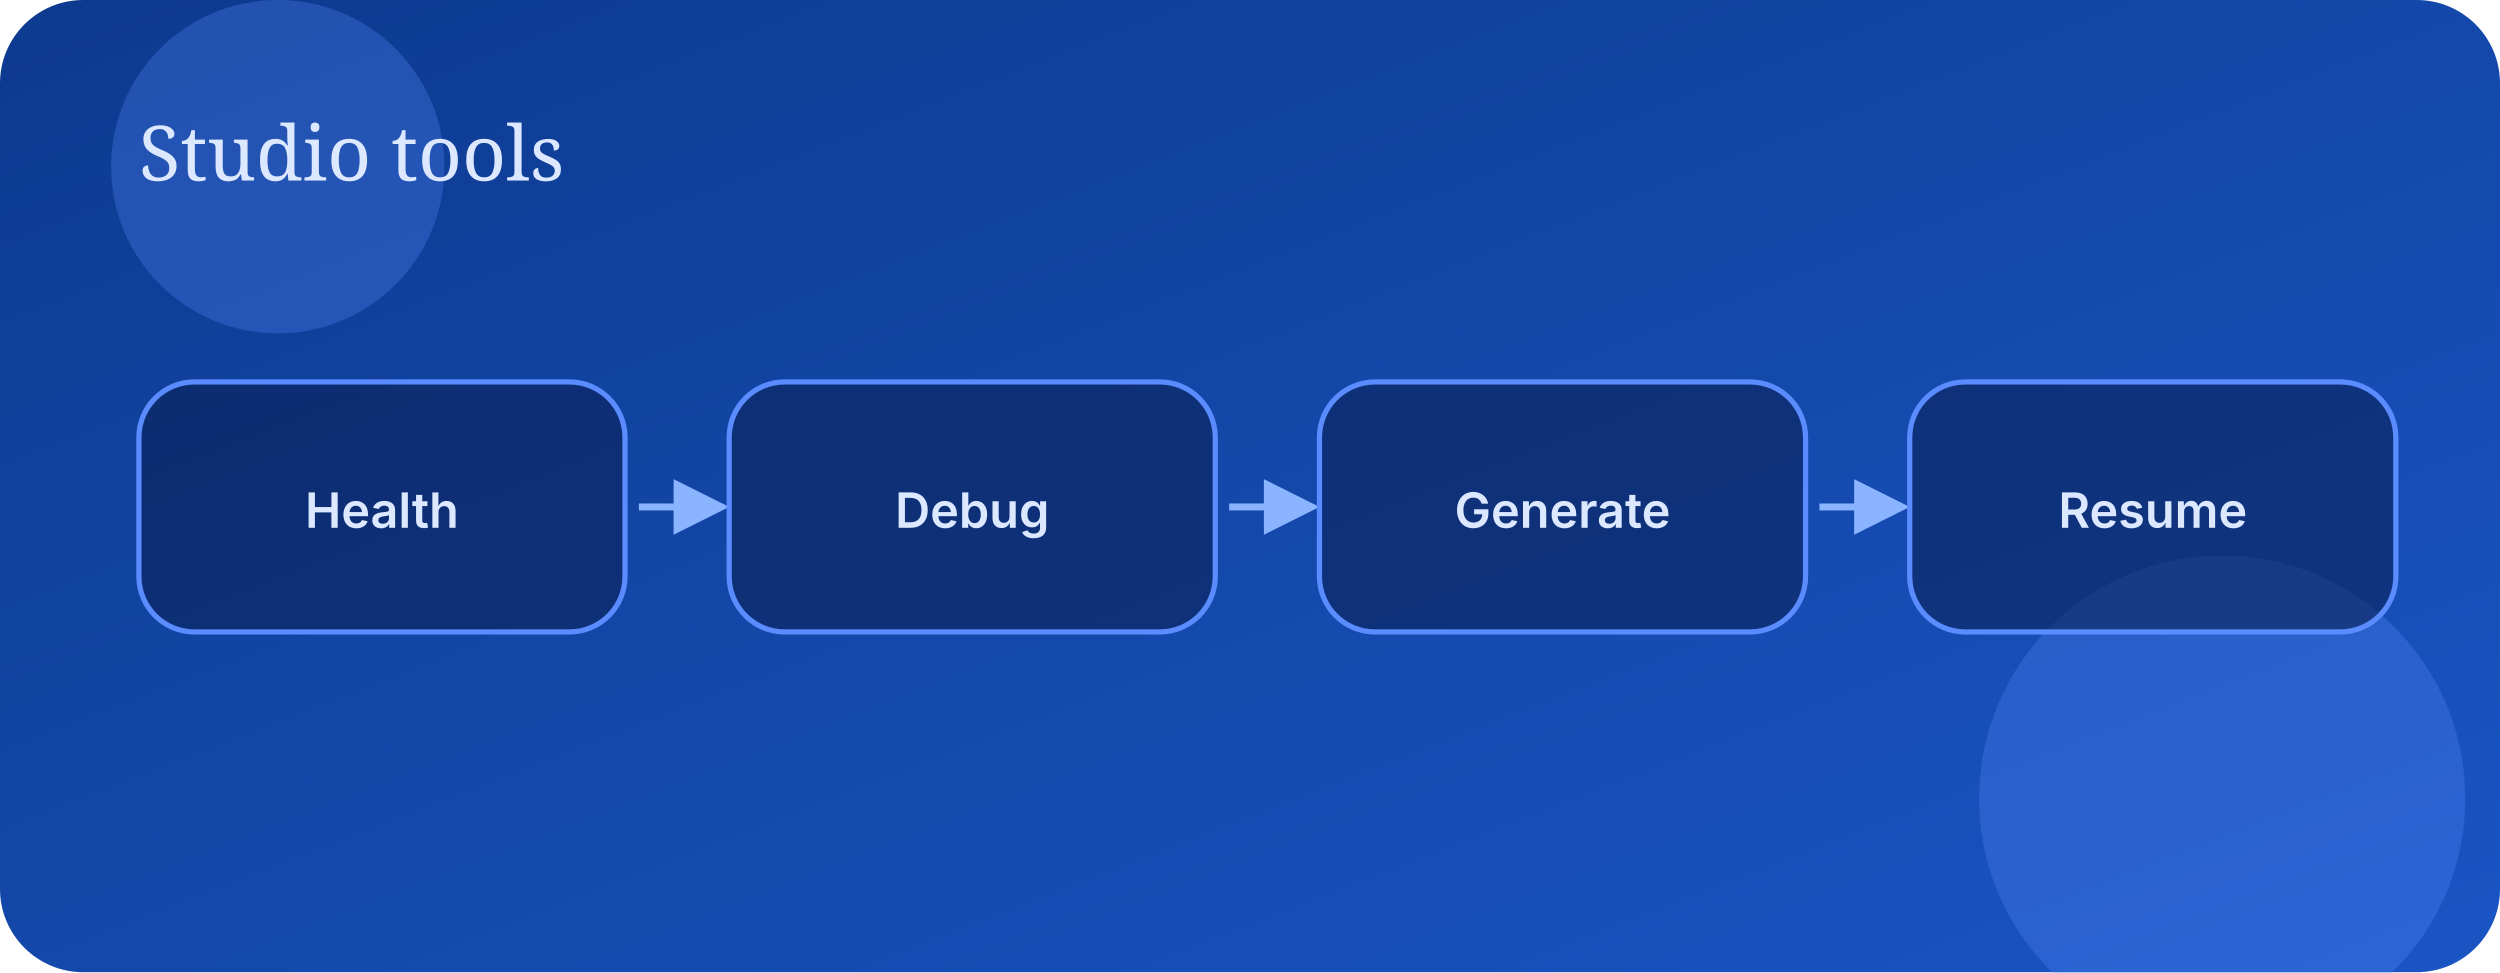
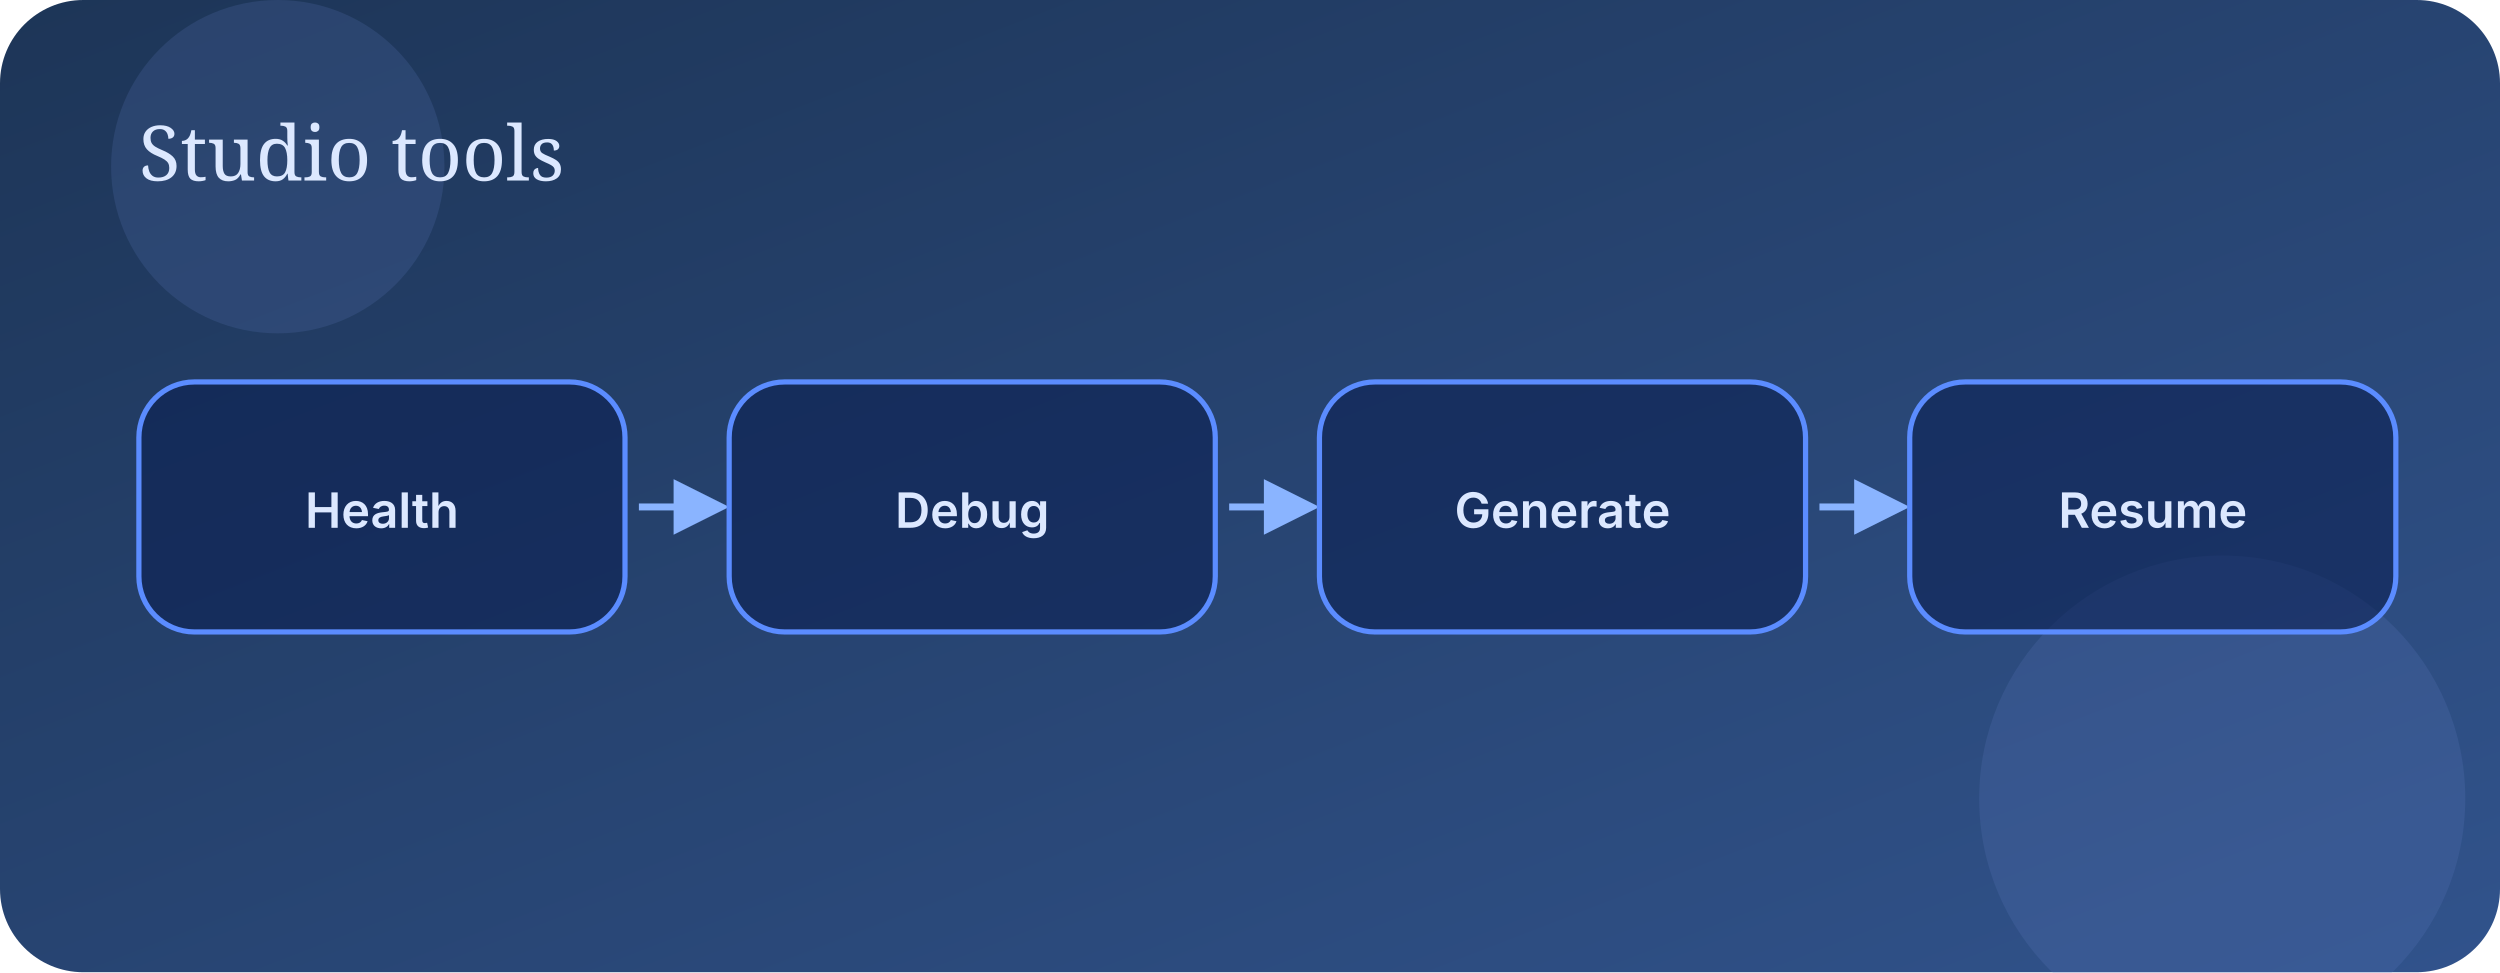
<svg xmlns="http://www.w3.org/2000/svg" viewBox="0 0 720 280" width="720" height="280">
  <defs>
    <linearGradient id="g" x1="0" y1="0" x2="1" y2="1">
-       <stop offset="0" stop-color="#0d3a8f" />
-       <stop offset="1" stop-color="#1a55c4" />
+       <stop offset="0" stop-color="#1d3557" />
+       <stop offset="1" stop-color="#31538c" />
    </linearGradient>
    <marker id="arr" markerWidth="8" markerHeight="8" refX="6" refY="4" orient="auto">
      <path d="M0 0 L8 4 L0 8 z" fill="#8ab4ff" />
    </marker>
  </defs>
  <rect width="720" height="280" rx="24" fill="url(#g)" />
-   <circle cx="80" cy="48" r="48" fill="rgba(91,140,255,0.28)" />
-   <circle cx="640" cy="230" r="70" fill="rgba(91,140,255,0.28)" />
+   <circle cx="80" cy="48" r="48" fill="rgba(100,130,200,0.18)" />
+   <circle cx="640" cy="230" r="70" fill="rgba(100,130,200,0.18)" />
  <text x="40" y="52" font-family="Georgia, serif" font-size="22" fill="#dce8ff">Studio tools</text>
  <rect x="40" y="110" width="140" height="72" rx="16" fill="rgba(10,30,80,0.55)" stroke="#5b8cff" stroke-width="1.5" />
  <text x="110" y="152" text-anchor="middle" font-family="Inter, sans-serif" font-size="14" font-weight="600" fill="#dce8ff">Health</text>
  <path d="M184 146 H206" stroke="#8ab4ff" stroke-width="2" marker-end="url(#arr)" />
  <rect x="210" y="110" width="140" height="72" rx="16" fill="rgba(10,30,80,0.55)" stroke="#5b8cff" stroke-width="1.5" />
  <text x="280" y="152" text-anchor="middle" font-family="Inter, sans-serif" font-size="14" font-weight="600" fill="#dce8ff">Debug</text>
  <path d="M354 146 H376" stroke="#8ab4ff" stroke-width="2" marker-end="url(#arr)" />
  <rect x="380" y="110" width="140" height="72" rx="16" fill="rgba(10,30,80,0.55)" stroke="#5b8cff" stroke-width="1.5" />
  <text x="450" y="152" text-anchor="middle" font-family="Inter, sans-serif" font-size="14" font-weight="600" fill="#dce8ff">Generate</text>
  <path d="M524 146 H546" stroke="#8ab4ff" stroke-width="2" marker-end="url(#arr)" />
  <rect x="550" y="110" width="140" height="72" rx="16" fill="rgba(10,30,80,0.55)" stroke="#5b8cff" stroke-width="1.5" />
  <text x="620" y="152" text-anchor="middle" font-family="Inter, sans-serif" font-size="14" font-weight="600" fill="#dce8ff">Resume</text>
</svg>
